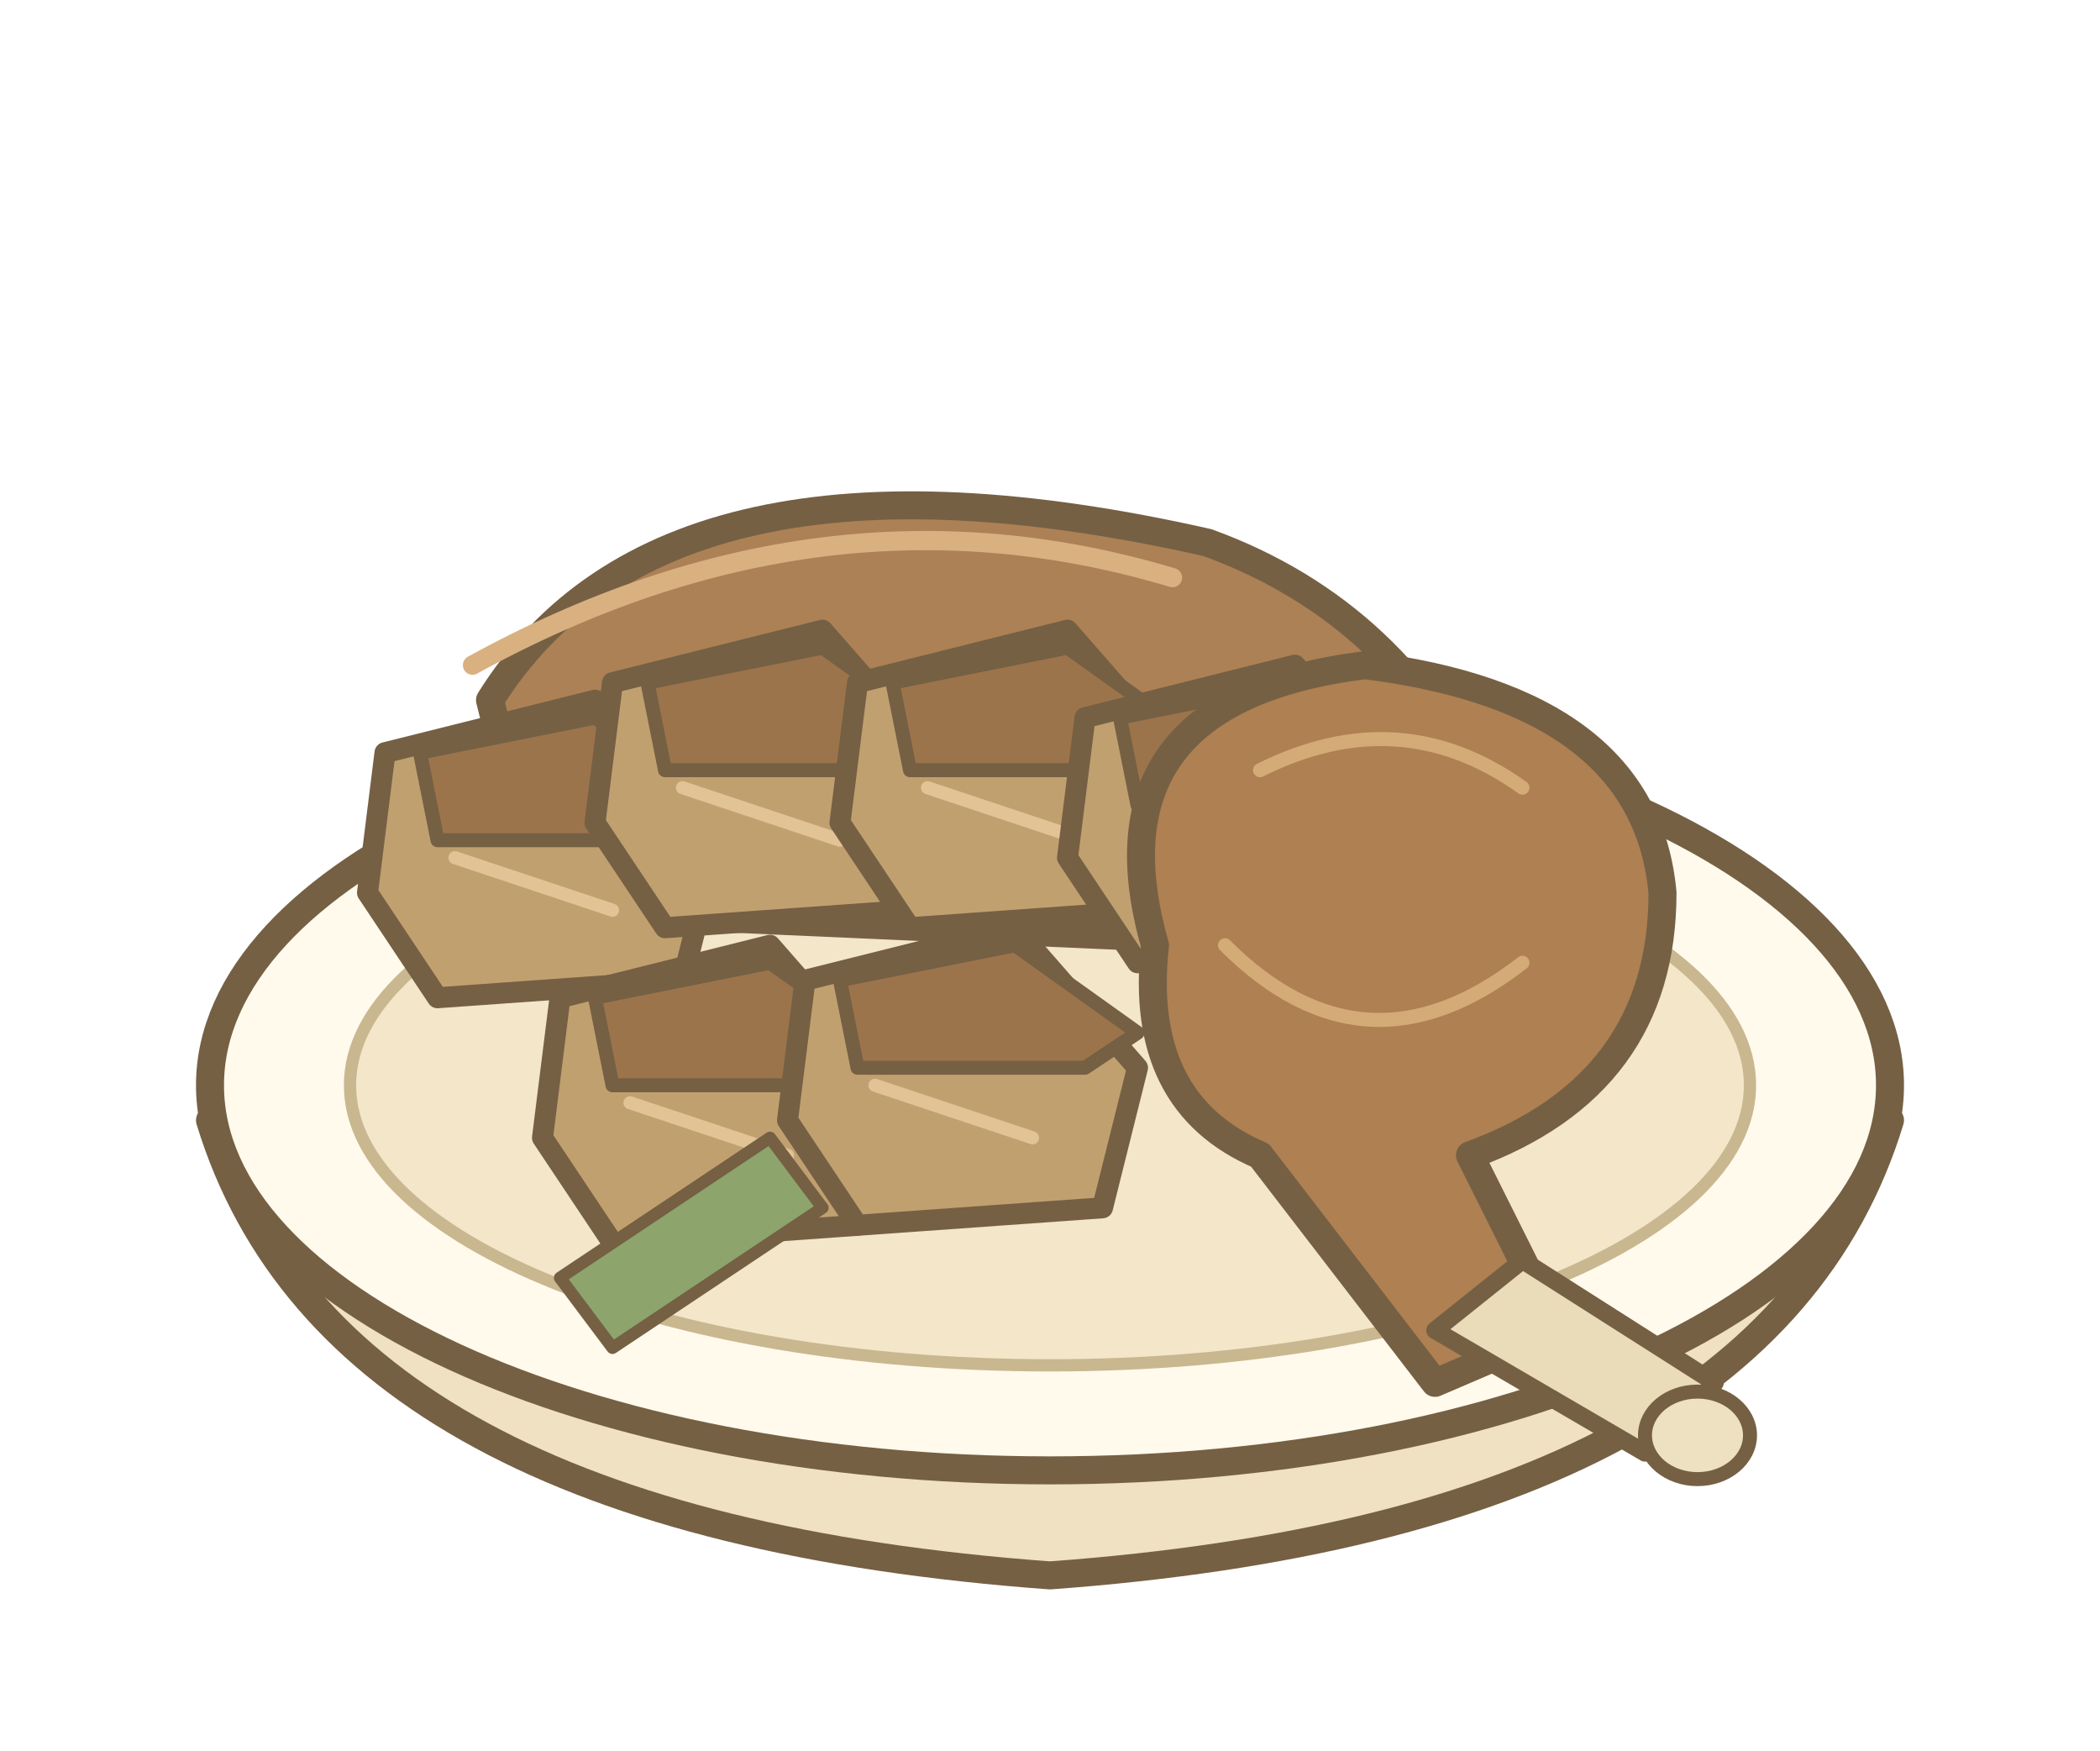
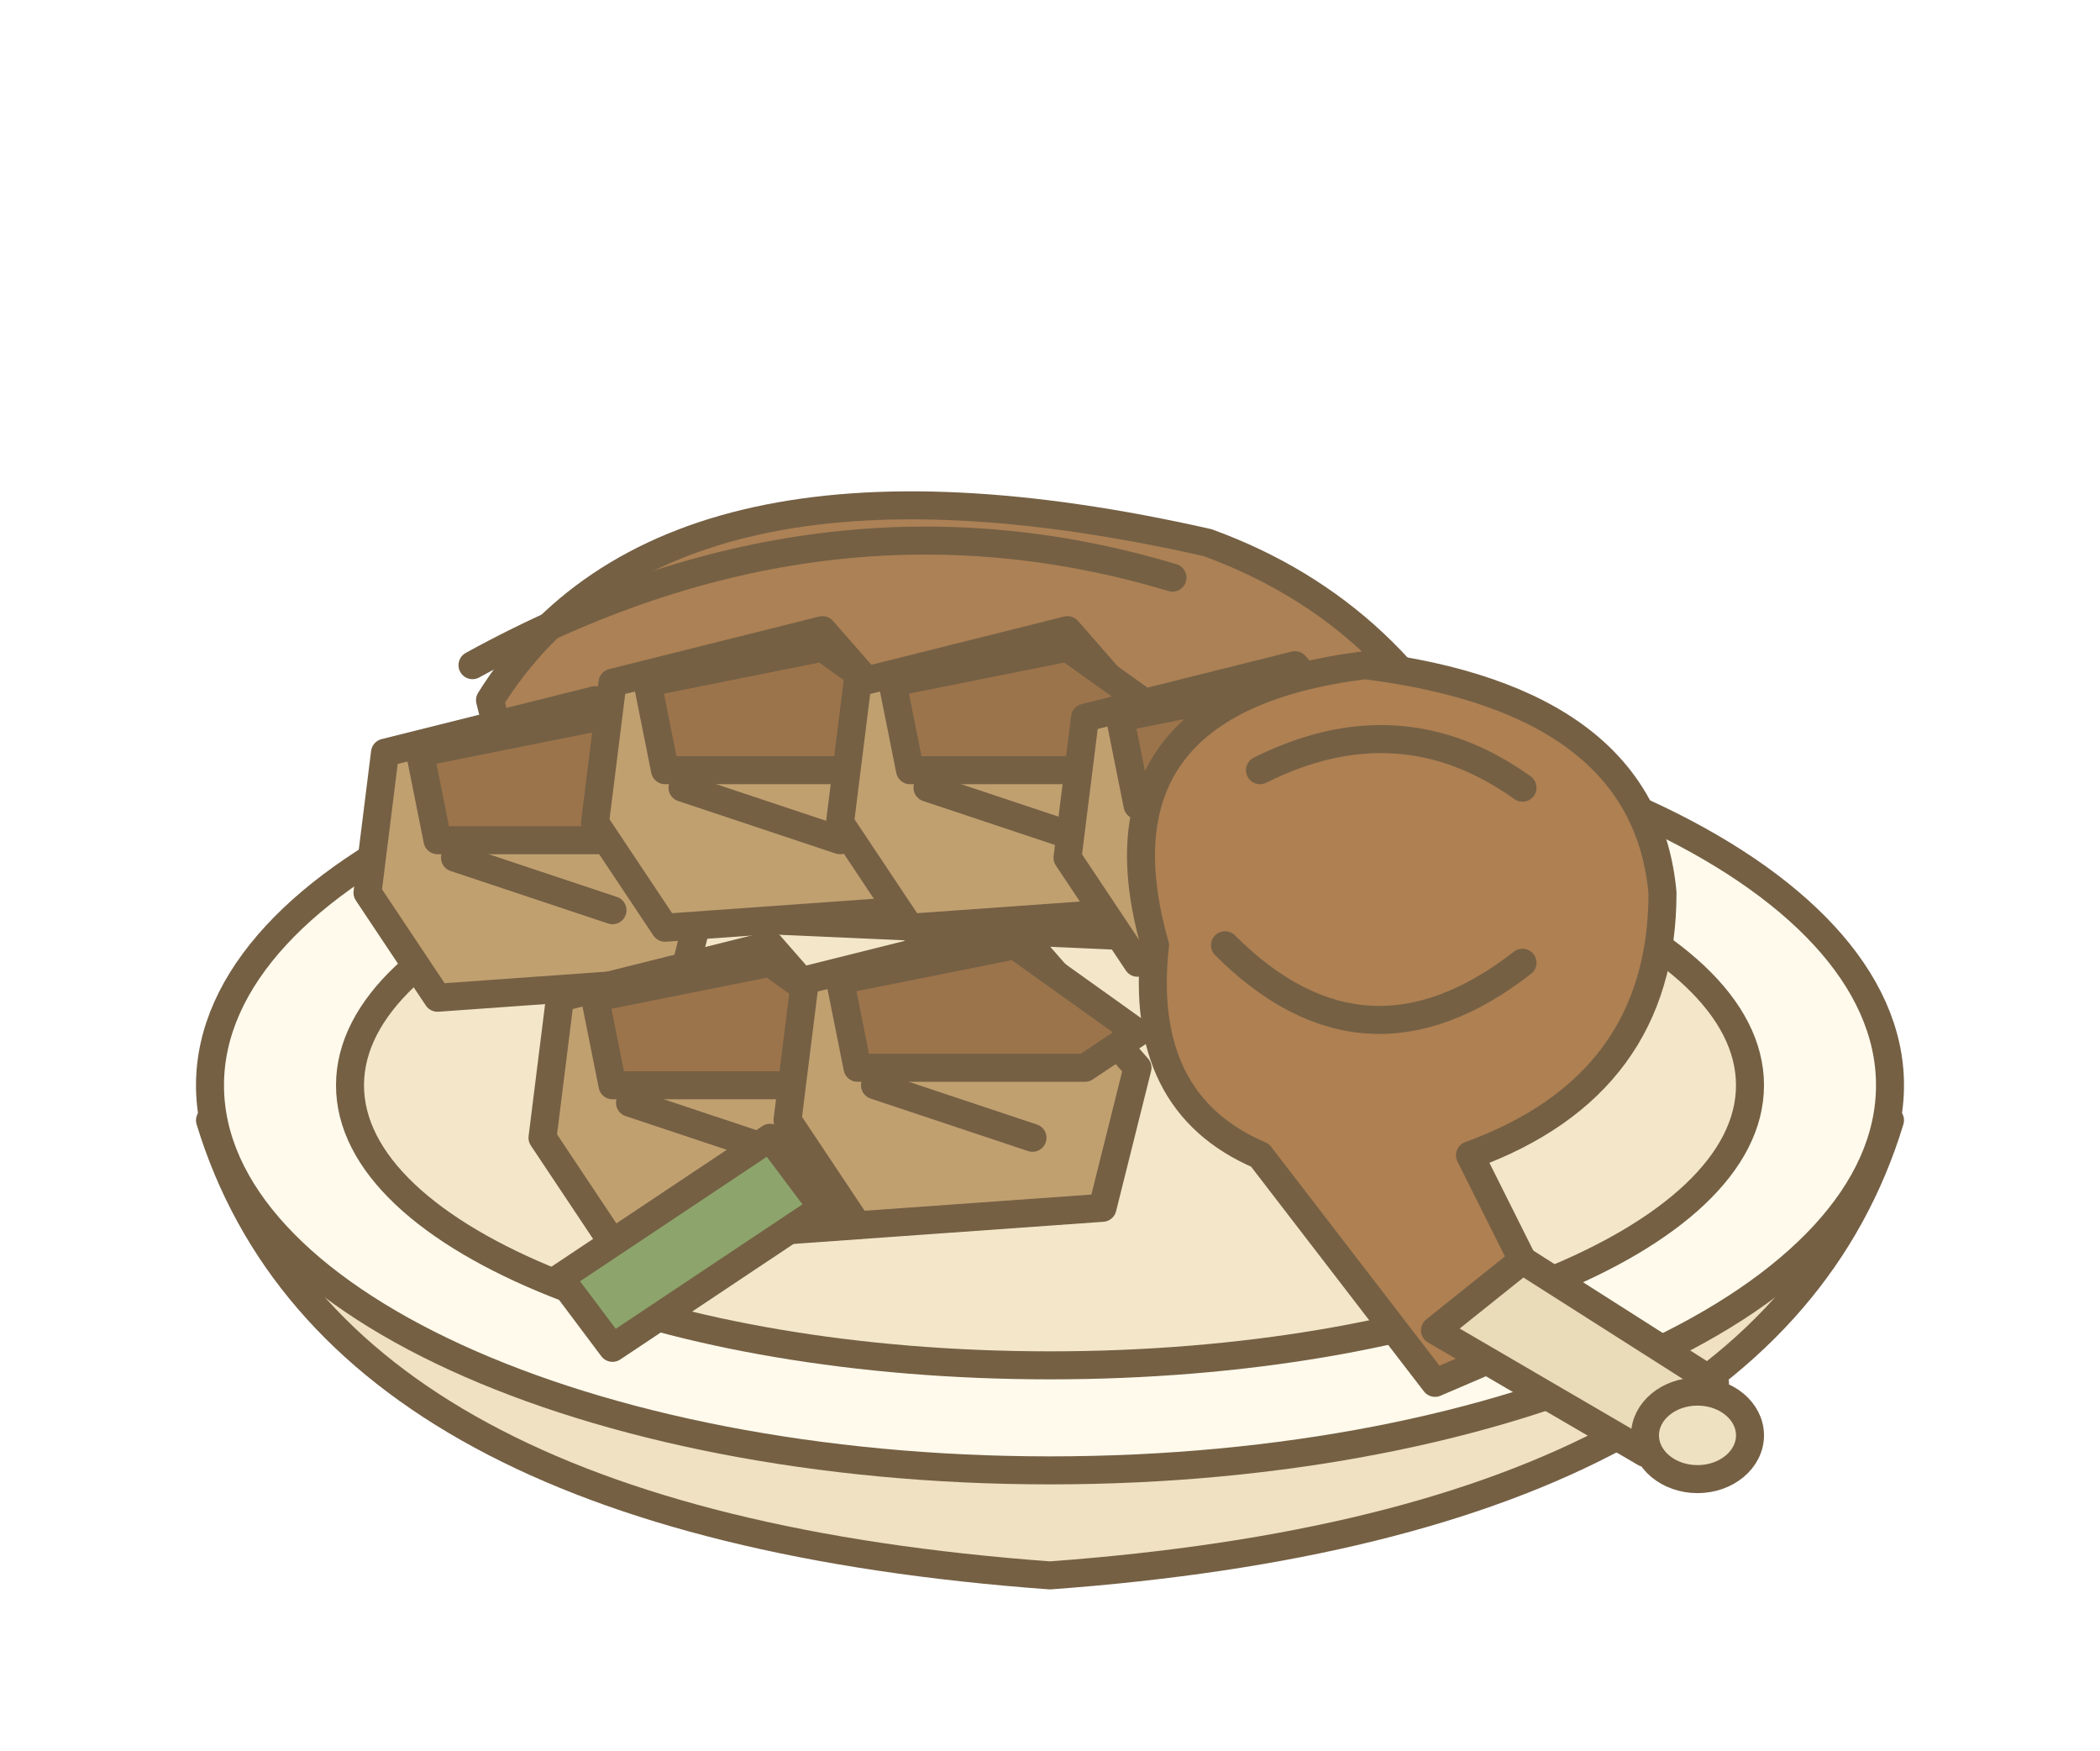
<svg xmlns="http://www.w3.org/2000/svg" width="120" height="100" viewBox="0 0 120 100">
  <g stroke-linecap="round" stroke-linejoin="round">
-     <path d="M12 64 Q19 87 60 90 Q101 87 108 64Z" fill="#EFE1C1" stroke="#756044" stroke-width="1.6" />
-     <ellipse cx="60" cy="62" rx="48" ry="22" fill="#FFFAEC" stroke="#756044" stroke-width="1.6" />
-     <ellipse cx="60" cy="62" rx="40" ry="16" fill="#F3E6C9" stroke="#C9B78F" stroke-width="0.7" />
-     <path d="M28 40 Q38 24 69 31 Q80 35 85 46 L76 54 L31 52Z" fill="#AC8155" stroke="#756044" stroke-width="1.6" />
-     <path d="M22 43 l12 -3 7 8 -2 8 -14 1 -4 -6Z" fill="#C1A070" stroke="#756044" stroke-width="1.2" />
-     <path d="M24 43 l10 -2 7 5 -3 2 -13 0Z" fill="#9C744B" stroke="#756044" stroke-width="0.8" />
-     <path d="M26 49 l9 3" fill="none" stroke="#E2C395" stroke-width="0.75" />
-     <path d="M35 39 l12 -3 7 8 -2 8 -14 1 -4 -6Z" fill="#C1A070" stroke="#756044" stroke-width="1.2" />
-     <path d="M37 39 l10 -2 7 5 -3 2 -13 0Z" fill="#9C744B" stroke="#756044" stroke-width="0.8" />
-     <path d="M39 45 l9 3" fill="none" stroke="#E2C395" stroke-width="0.75" />
-     <path d="M49 39 l12 -3 7 8 -2 8 -14 1 -4 -6Z" fill="#C1A070" stroke="#756044" stroke-width="1.2" />
-     <path d="M51 39 l10 -2 7 5 -3 2 -13 0Z" fill="#9C744B" stroke="#756044" stroke-width="0.8" />
-     <path d="M53 45 l9 3" fill="none" stroke="#E2C395" stroke-width="0.75" />
-     <path d="M62 41 l12 -3 7 8 -2 8 -14 1 -4 -6Z" fill="#C1A070" stroke="#756044" stroke-width="1.2" />
-     <path d="M64 41 l10 -2 7 5 -3 2 -13 0Z" fill="#9C744B" stroke="#756044" stroke-width="0.8" />
-     <path d="M66 47 l9 3" fill="none" stroke="#E2C395" stroke-width="0.75" />
-     <path d="M32 57 l12 -3 7 8 -2 8 -14 1 -4 -6Z" fill="#C1A070" stroke="#756044" stroke-width="1.2" />
-     <path d="M34 57 l10 -2 7 5 -3 2 -13 0Z" fill="#9C744B" stroke="#756044" stroke-width="0.8" />
-     <path d="M36 63 l9 3" fill="none" stroke="#E2C395" stroke-width="0.75" />
-     <path d="M46 56 l12 -3 7 8 -2 8 -14 1 -4 -6Z" fill="#C1A070" stroke="#756044" stroke-width="1.2" />
-     <path d="M48 56 l10 -2 7 5 -3 2 -13 0Z" fill="#9C744B" stroke="#756044" stroke-width="0.8" />
-     <path d="M50 62 l9 3" fill="none" stroke="#E2C395" stroke-width="0.75" />
-     <path d="M66 54 Q62 40 78 38 Q94 40 95 51 Q95 62 84 66 L89 76 L82 79 L72 66 Q65 63 66 54Z" fill="#AE8052" stroke="#756044" stroke-width="1.6" />
-     <path d="M82 76 L87 72 L98 79 L94 83Z" fill="#EADBB9" stroke="#756044" stroke-width="1.0" />
-     <ellipse cx="97" cy="82" rx="3" ry="2.5" fill="#EEE1C1" stroke="#756044" stroke-width="0.8" />
-     <path d="M72 44 Q80 40 87 45 M70 54 Q78 62 87 55" fill="none" stroke="#D4AB77" stroke-width="0.8" />
-     <path d="M27 38 Q47 27 67 33" fill="none" stroke="#D9B080" stroke-width="1.1" />
-     <path d="M32 73 l12 -8 3 4 -12 8Z" fill="#8DA56C" stroke="#756044" stroke-width="0.7" />
+     <path d="M12 64 Q19 87 60 90 Q101 87 108 64Z" fill="#EFE1C1" stroke="#756044" stroke-width="1.6" stroke-linecap="round" stroke-linejoin="round" />
+     <ellipse cx="60" cy="62" rx="48" ry="22" fill="#FFFAEC" stroke="#756044" stroke-width="1.6" stroke-linecap="round" stroke-linejoin="round" />
+     <ellipse cx="60" cy="62" rx="40" ry="16" fill="#F3E6C9" stroke="#756044" stroke-width="1.6" stroke-linecap="round" stroke-linejoin="round" />
+     <path d="M28 40 Q38 24 69 31 Q80 35 85 46 L76 54 L31 52Z" fill="#AC8155" stroke="#756044" stroke-width="1.6" stroke-linecap="round" stroke-linejoin="round" />
+     <path d="M22 43 l12 -3 7 8 -2 8 -14 1 -4 -6Z" fill="#C1A070" stroke="#756044" stroke-width="1.6" stroke-linecap="round" stroke-linejoin="round" />
+     <path d="M24 43 l10 -2 7 5 -3 2 -13 0Z" fill="#9C744B" stroke="#756044" stroke-width="1.6" stroke-linecap="round" stroke-linejoin="round" />
+     <path d="M26 49 l9 3" fill="none" stroke="#756044" stroke-width="1.6" stroke-linecap="round" stroke-linejoin="round" />
+     <path d="M35 39 l12 -3 7 8 -2 8 -14 1 -4 -6Z" fill="#C1A070" stroke="#756044" stroke-width="1.6" stroke-linecap="round" stroke-linejoin="round" />
+     <path d="M37 39 l10 -2 7 5 -3 2 -13 0Z" fill="#9C744B" stroke="#756044" stroke-width="1.6" stroke-linecap="round" stroke-linejoin="round" />
+     <path d="M39 45 l9 3" fill="none" stroke="#756044" stroke-width="1.6" stroke-linecap="round" stroke-linejoin="round" />
+     <path d="M49 39 l12 -3 7 8 -2 8 -14 1 -4 -6Z" fill="#C1A070" stroke="#756044" stroke-width="1.6" stroke-linecap="round" stroke-linejoin="round" />
+     <path d="M51 39 l10 -2 7 5 -3 2 -13 0Z" fill="#9C744B" stroke="#756044" stroke-width="1.6" stroke-linecap="round" stroke-linejoin="round" />
+     <path d="M53 45 l9 3" fill="none" stroke="#756044" stroke-width="1.6" stroke-linecap="round" stroke-linejoin="round" />
+     <path d="M62 41 l12 -3 7 8 -2 8 -14 1 -4 -6Z" fill="#C1A070" stroke="#756044" stroke-width="1.6" stroke-linecap="round" stroke-linejoin="round" />
+     <path d="M64 41 l10 -2 7 5 -3 2 -13 0Z" fill="#9C744B" stroke="#756044" stroke-width="1.6" stroke-linecap="round" stroke-linejoin="round" />
+     <path d="M66 47 l9 3" fill="none" stroke="#756044" stroke-width="1.6" stroke-linecap="round" stroke-linejoin="round" />
+     <path d="M32 57 l12 -3 7 8 -2 8 -14 1 -4 -6Z" fill="#C1A070" stroke="#756044" stroke-width="1.6" stroke-linecap="round" stroke-linejoin="round" />
+     <path d="M34 57 l10 -2 7 5 -3 2 -13 0Z" fill="#9C744B" stroke="#756044" stroke-width="1.6" stroke-linecap="round" stroke-linejoin="round" />
+     <path d="M36 63 l9 3" fill="none" stroke="#756044" stroke-width="1.6" stroke-linecap="round" stroke-linejoin="round" />
+     <path d="M46 56 l12 -3 7 8 -2 8 -14 1 -4 -6Z" fill="#C1A070" stroke="#756044" stroke-width="1.6" stroke-linecap="round" stroke-linejoin="round" />
+     <path d="M48 56 l10 -2 7 5 -3 2 -13 0Z" fill="#9C744B" stroke="#756044" stroke-width="1.6" stroke-linecap="round" stroke-linejoin="round" />
+     <path d="M50 62 l9 3" fill="none" stroke="#756044" stroke-width="1.6" stroke-linecap="round" stroke-linejoin="round" />
+     <path d="M66 54 Q62 40 78 38 Q94 40 95 51 Q95 62 84 66 L89 76 L82 79 L72 66 Q65 63 66 54Z" fill="#AE8052" stroke="#756044" stroke-width="1.6" stroke-linecap="round" stroke-linejoin="round" />
+     <path d="M82 76 L87 72 L98 79 L94 83Z" fill="#EADBB9" stroke="#756044" stroke-width="1.6" stroke-linecap="round" stroke-linejoin="round" />
+     <ellipse cx="97" cy="82" rx="3" ry="2.5" fill="#EEE1C1" stroke="#756044" stroke-width="1.6" stroke-linecap="round" stroke-linejoin="round" />
+     <path d="M72 44 Q80 40 87 45 M70 54 Q78 62 87 55" fill="none" stroke="#756044" stroke-width="1.6" stroke-linecap="round" stroke-linejoin="round" />
+     <path d="M27 38 Q47 27 67 33" fill="none" stroke="#756044" stroke-width="1.6" stroke-linecap="round" stroke-linejoin="round" />
+     <path d="M32 73 l12 -8 3 4 -12 8Z" fill="#8DA56C" stroke="#756044" stroke-width="1.6" stroke-linecap="round" stroke-linejoin="round" />
  </g>
</svg>
